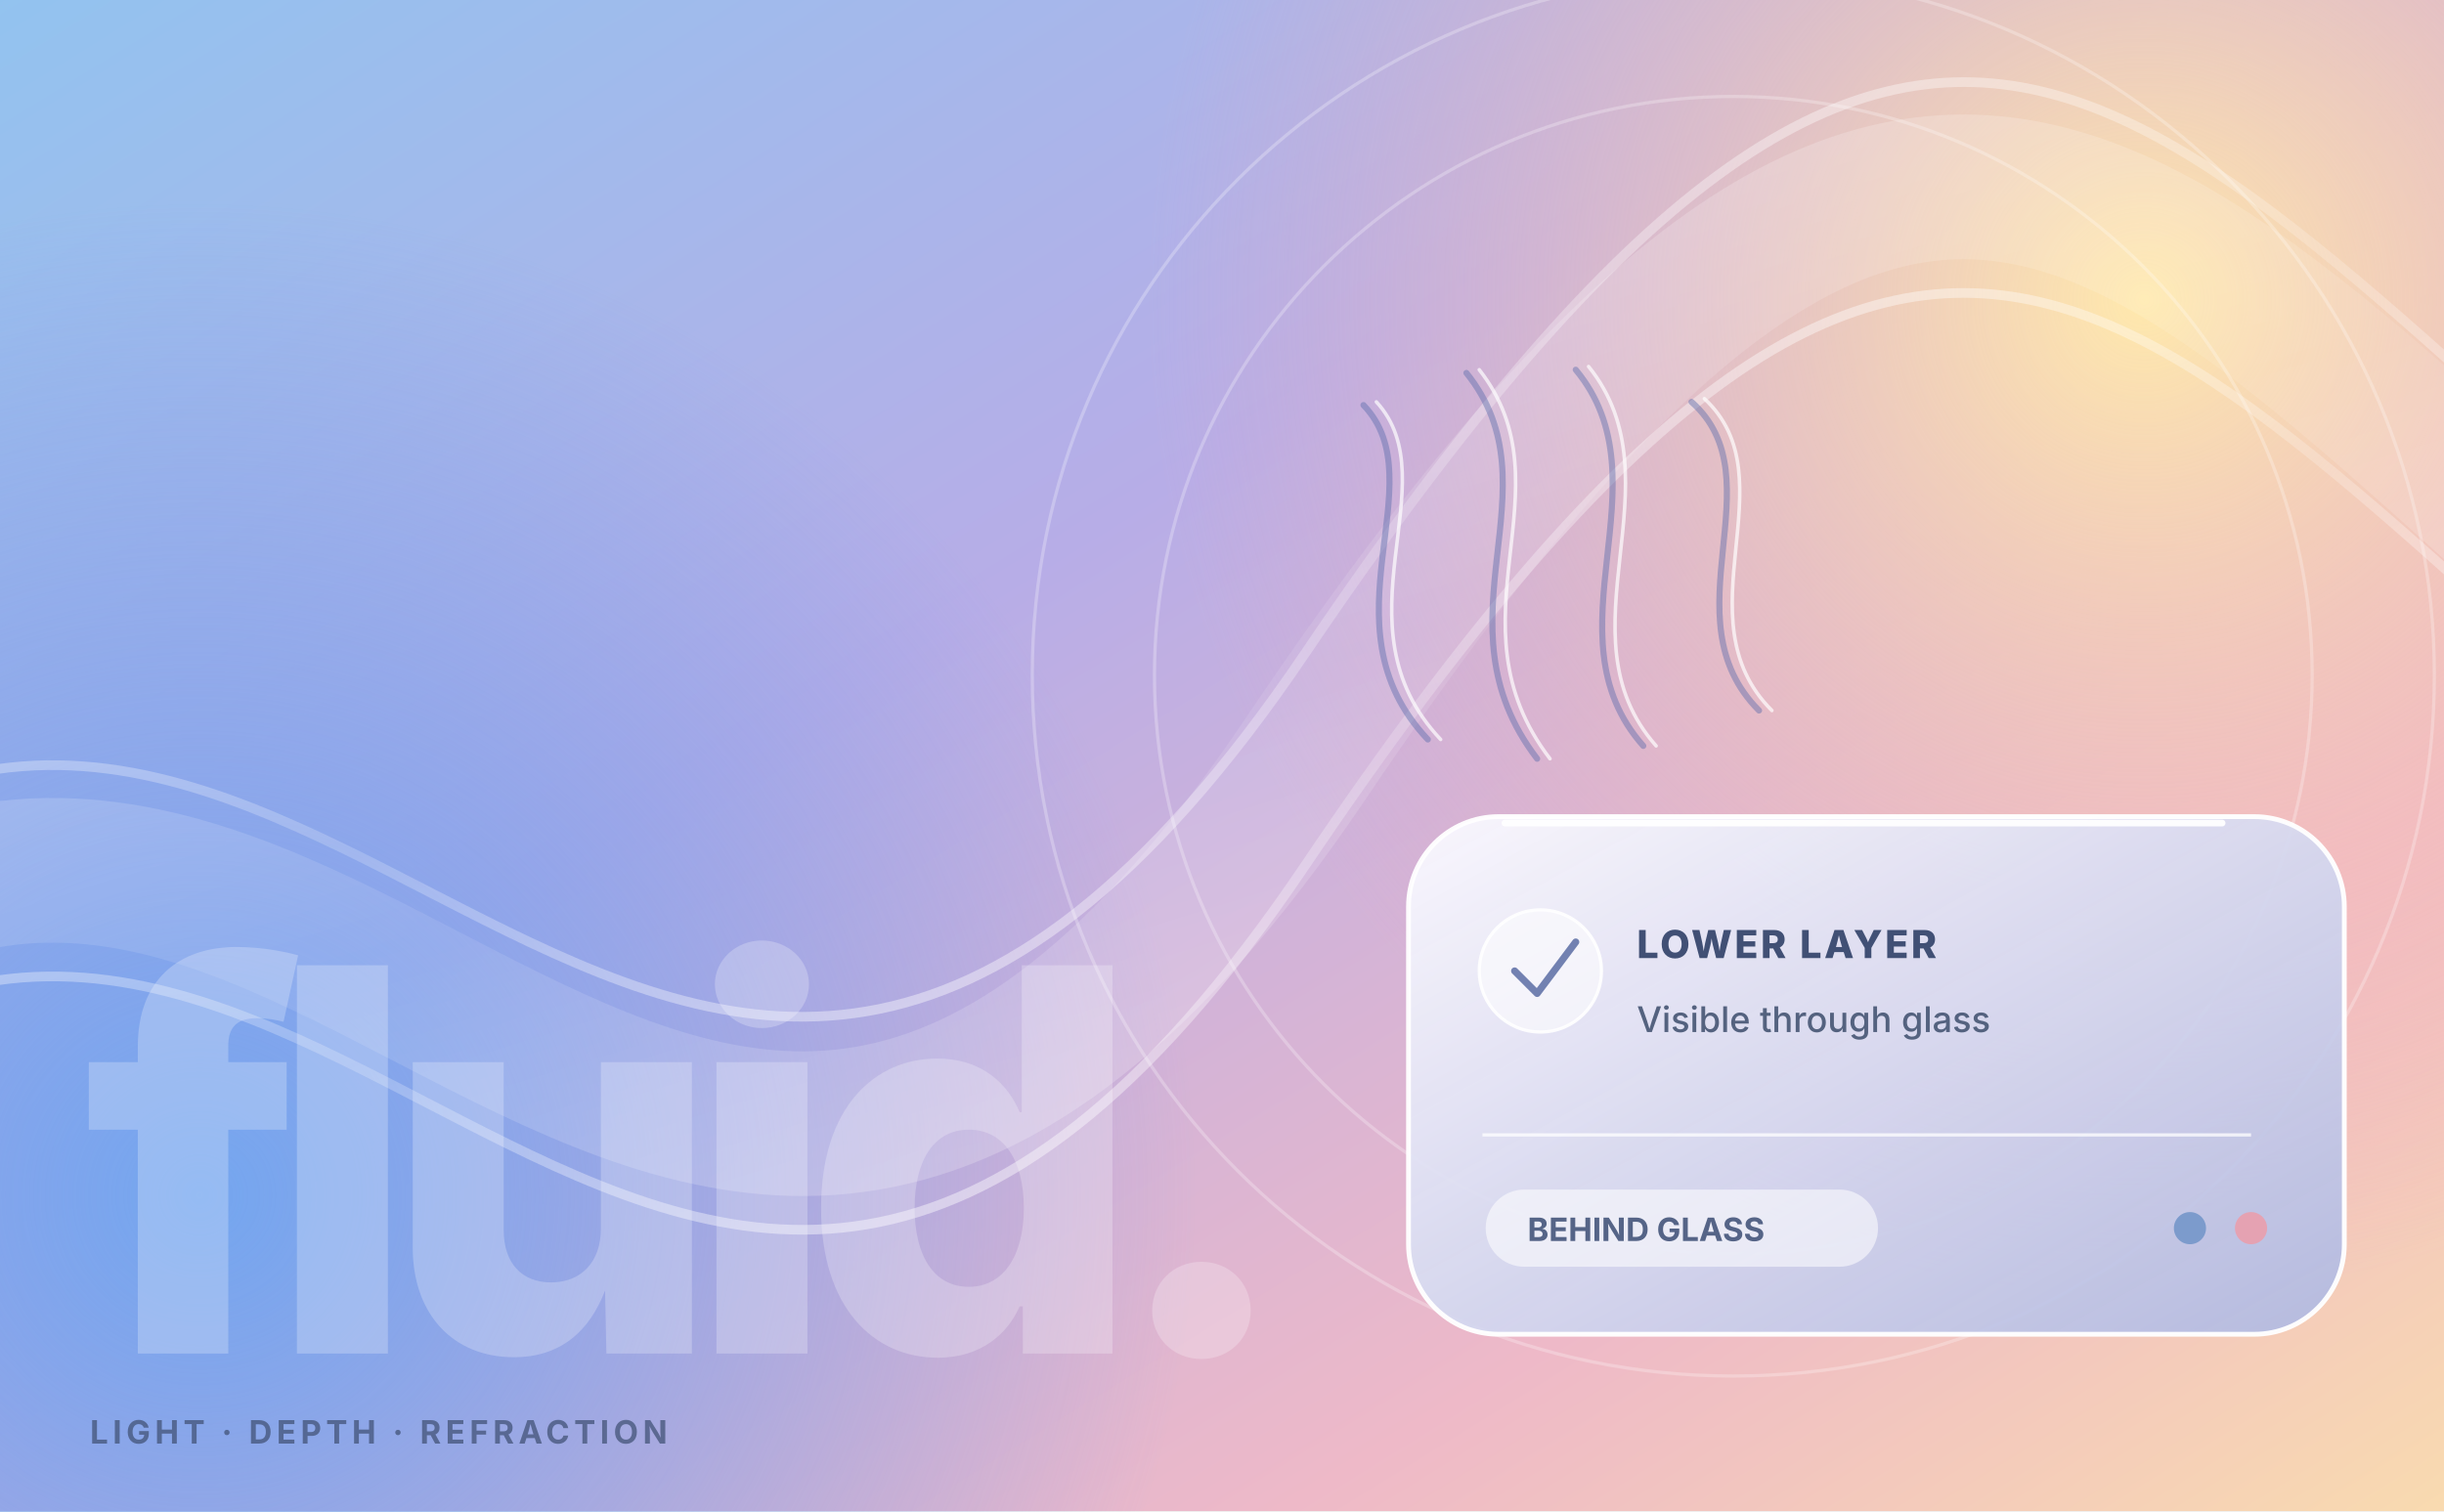
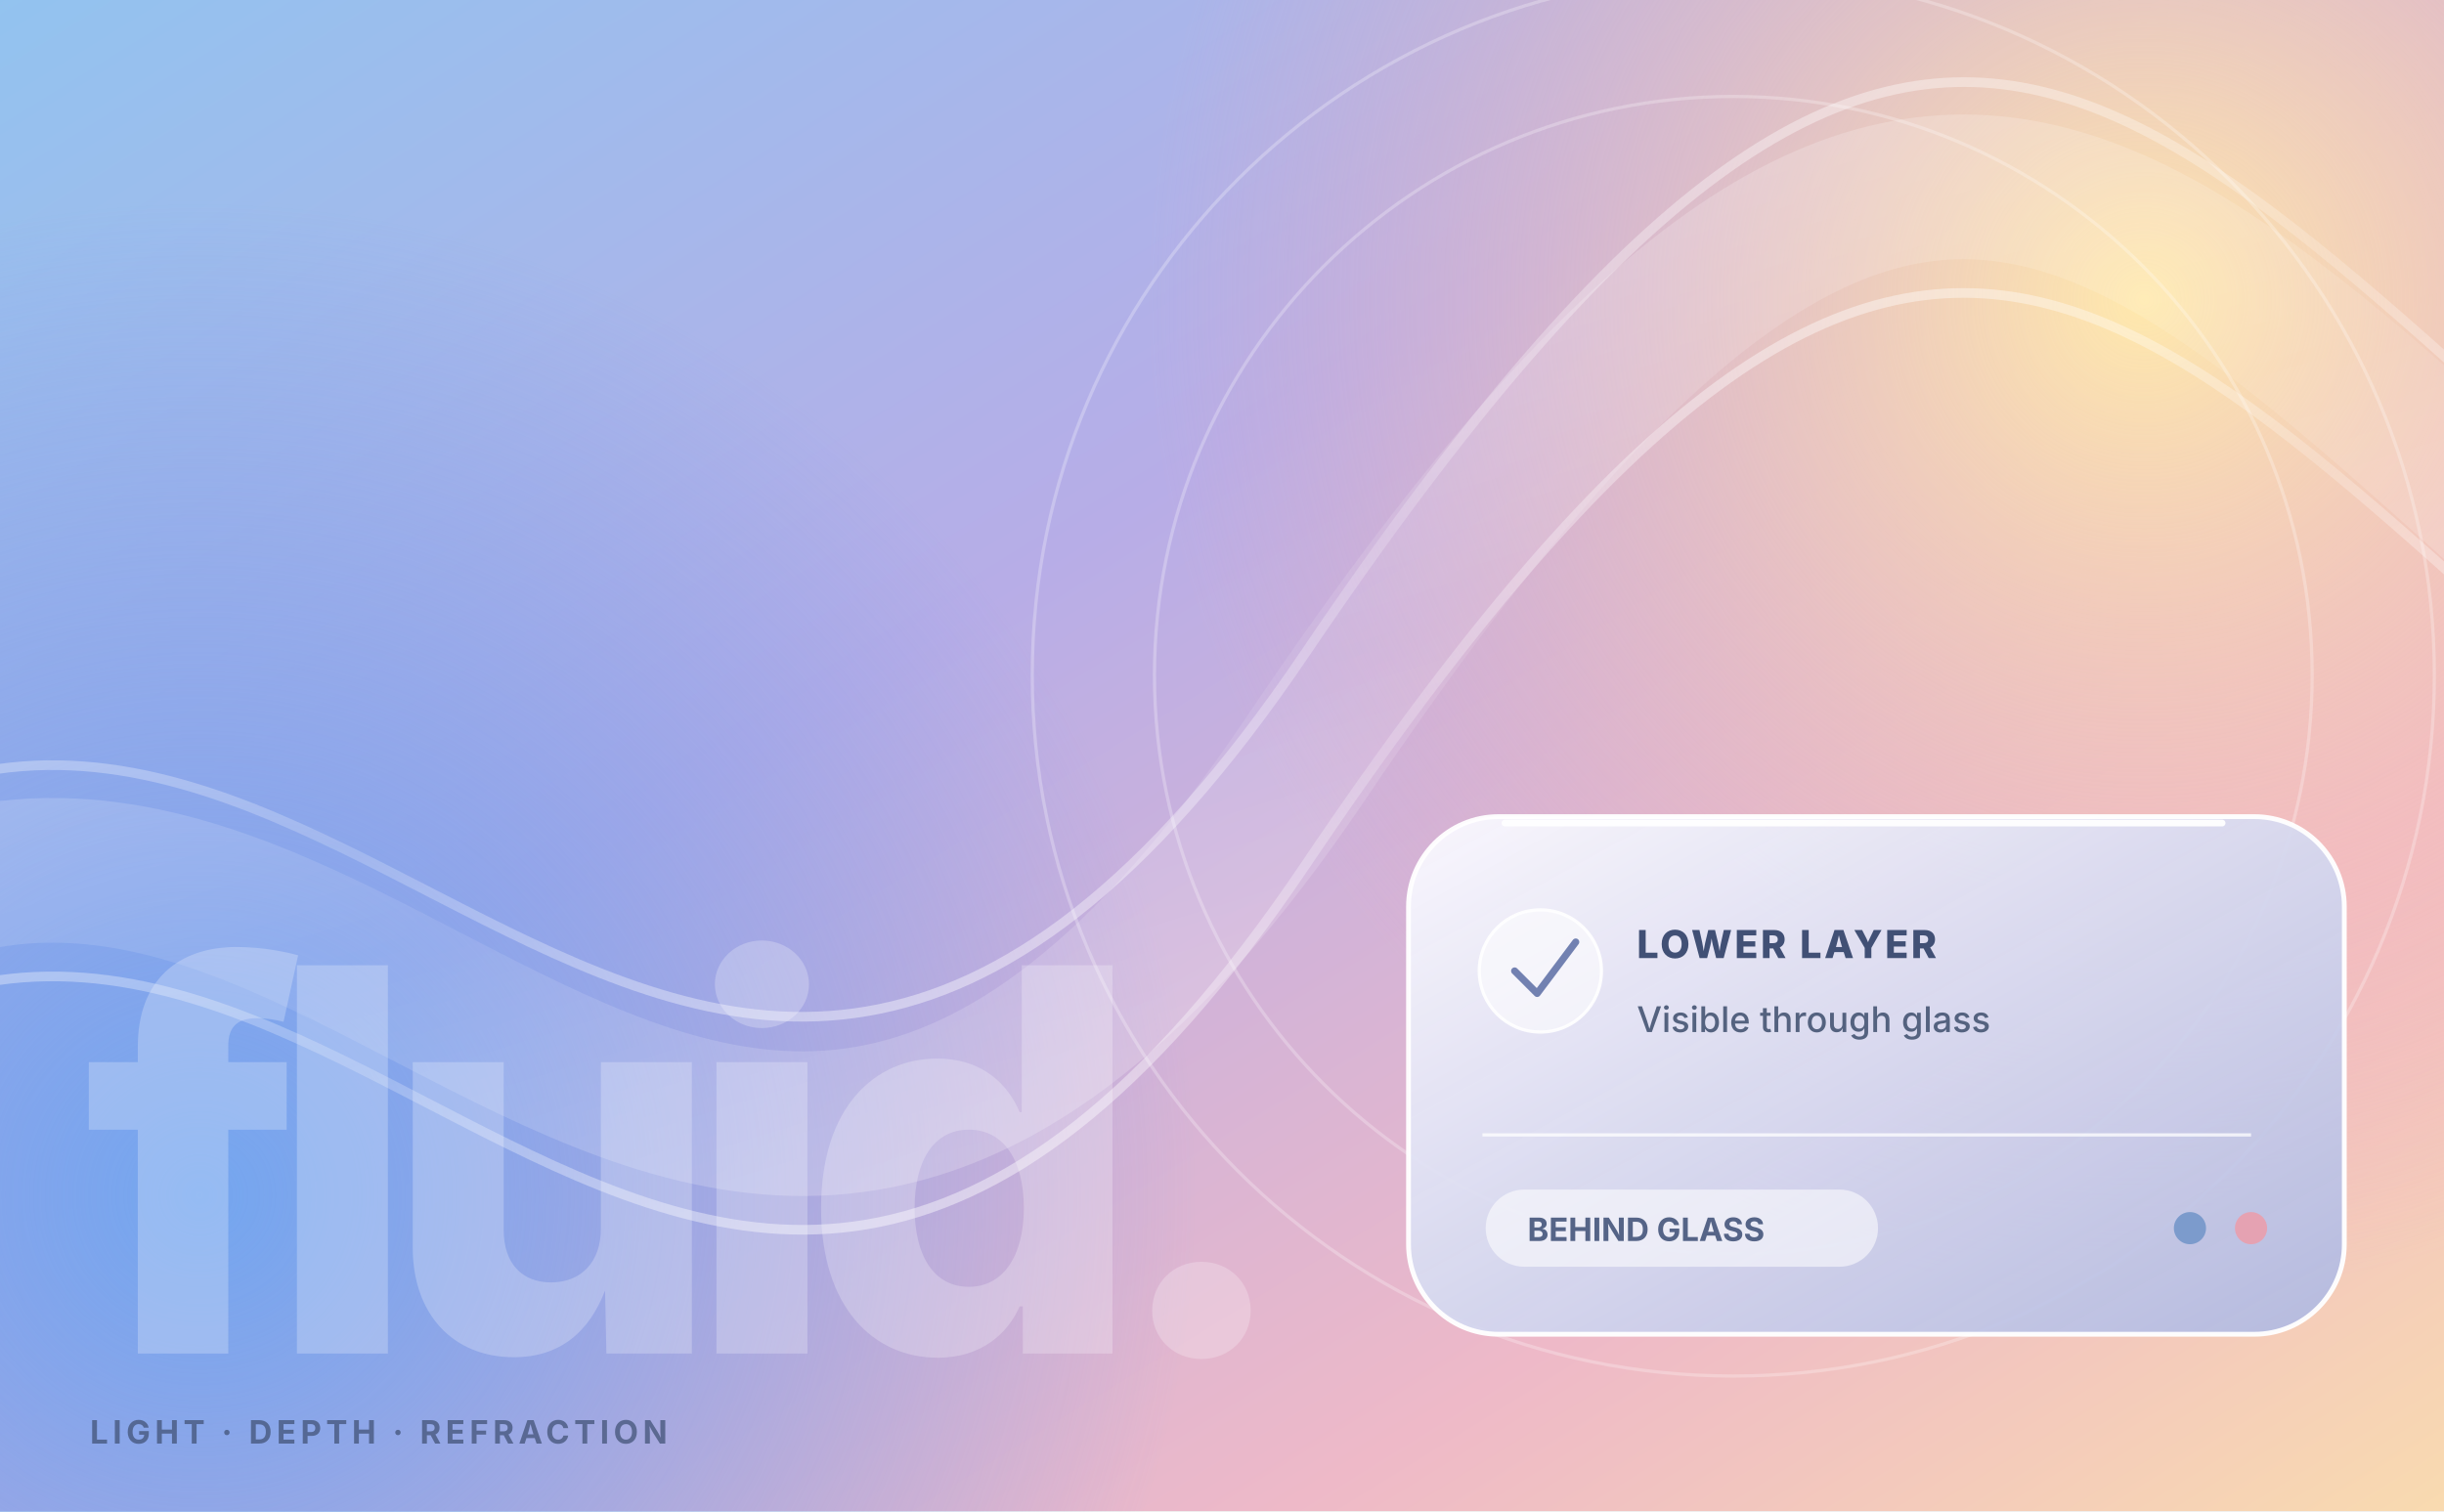
<svg xmlns="http://www.w3.org/2000/svg" width="760" height="470" viewBox="0 0 760 470">
  <defs>
    <linearGradient id="bg" x2="1" y2="1">
      <stop stop-color="#92c3ef" />
      <stop offset=".4" stop-color="#b7ade7" />
      <stop offset=".76" stop-color="#eeb9c8" />
      <stop offset="1" stop-color="#f9dbaf" />
    </linearGradient>
    <radialGradient id="blue">
      <stop stop-color="#74a6ef" />
      <stop offset="1" stop-color="#7597e8" stop-opacity="0" />
    </radialGradient>
    <radialGradient id="peach">
      <stop stop-color="#ffe9ad" />
      <stop offset="1" stop-color="#f5a8b8" stop-opacity="0" />
    </radialGradient>
    <linearGradient id="wave" x1="0" y1="0" x2="1" y2="1">
      <stop stop-color="white" stop-opacity=".98" />
      <stop offset=".52" stop-color="white" stop-opacity=".22" />
      <stop offset="1" stop-color="white" stop-opacity=".94" />
    </linearGradient>
    <linearGradient id="rear" x2="1" y2="1">
      <stop stop-color="#fbfaff" stop-opacity=".95" />
      <stop offset="1" stop-color="#aeb8e2" stop-opacity=".9" />
    </linearGradient>
  </defs>
  <rect width="760" height="470" fill="url(#bg)" />
  <circle cx="63" cy="371" r="309" fill="url(#blue)" />
  <circle cx="666" cy="94" r="309" fill="url(#peach)" />
  <g stroke="white" fill="none" stroke-opacity=".26">
    <circle cx="539" cy="210" r="180" />
    <circle cx="539" cy="210" r="218" />
  </g>
  <g fill="none" stroke="url(#wave)" stroke-linecap="round">
    <path d="M-96 328C92 130 206 533 406 236S667 70 852 225" stroke-width="45" opacity=".39" />
    <path d="M-96 295C92 98 206 499 406 203S667 37 852 192" stroke-width="3" opacity=".85" />
    <path d="M-96 361C92 163 206 566 406 269S667 103 852 258" stroke-width="3" opacity=".92" />
  </g>
-   <g fill="none" stroke="#566aab" stroke-opacity=".43" stroke-width="1.9" stroke-linecap="round">
-     <path d="M424 126C447 150 410 194 444 230" />
-     <path d="M456 116C485 152 445 193 478 236" />
-     <path d="M490 115C519 150 480 197 511 232" />
-     <path d="M526 125C553 149 518 192 547 221" />
-   </g>
-   <g fill="none" stroke="white" stroke-opacity=".69" stroke-width="1.1" stroke-linecap="round">
-     <path d="M428 125C451 150 414 194 448 230" />
-     <path d="M460 115C489 152 449 193 482 236" />
-     <path d="M494 114C523 150 484 197 515 232" />
-     <path d="M530 124C557 149 522 192 551 221" />
-   </g>
  <text x="26" y="421" fill="white" fill-opacity=".24" font-family="-apple-system,BlinkMacSystemFont,'Segoe UI',sans-serif" font-size="166" letter-spacing="-11" font-weight="800">fluid.</text>
  <g font-family="-apple-system,BlinkMacSystemFont,'Segoe UI',sans-serif">
    <rect x="438" y="254" width="291" height="161" rx="28" fill="url(#rear)" stroke="white" stroke-opacity=".95" stroke-width="1.5" />
    <path d="M468 256H691" stroke="white" stroke-opacity=".93" stroke-width="2.1" stroke-linecap="round" />
    <circle cx="479" cy="302" r="19" fill="white" fill-opacity=".55" stroke="white" stroke-opacity=".9" />
    <path d="M471 302l7 7 12-16" fill="none" stroke="#7281b1" stroke-width="2.2" stroke-linecap="round" stroke-linejoin="round" />
    <text x="509" y="298" fill="#415075" font-size="12" font-weight="800" letter-spacing=".8">LOWER LAYER</text>
    <text x="509" y="321" fill="#54627f" font-size="11" font-weight="550">Visible through glass</text>
    <path d="M461 353H700" stroke="white" stroke-opacity=".75" />
    <rect x="462" y="370" width="122" height="24" rx="12" fill="white" fill-opacity=".55" />
    <text x="475" y="386" fill="#556487" font-size="10" font-weight="750">BEHIND GLASS</text>
    <circle cx="681" cy="382" r="5" fill="#7c9bcc" />
    <circle cx="700" cy="382" r="5" fill="#e5a2b2" />
  </g>
  <text x="28" y="449" fill="#415174" fill-opacity=".73" font-family="-apple-system,BlinkMacSystemFont,sans-serif" font-size="10" font-weight="750" letter-spacing="1.4">LIGHT · DEPTH · REFRACTION</text>
</svg>
